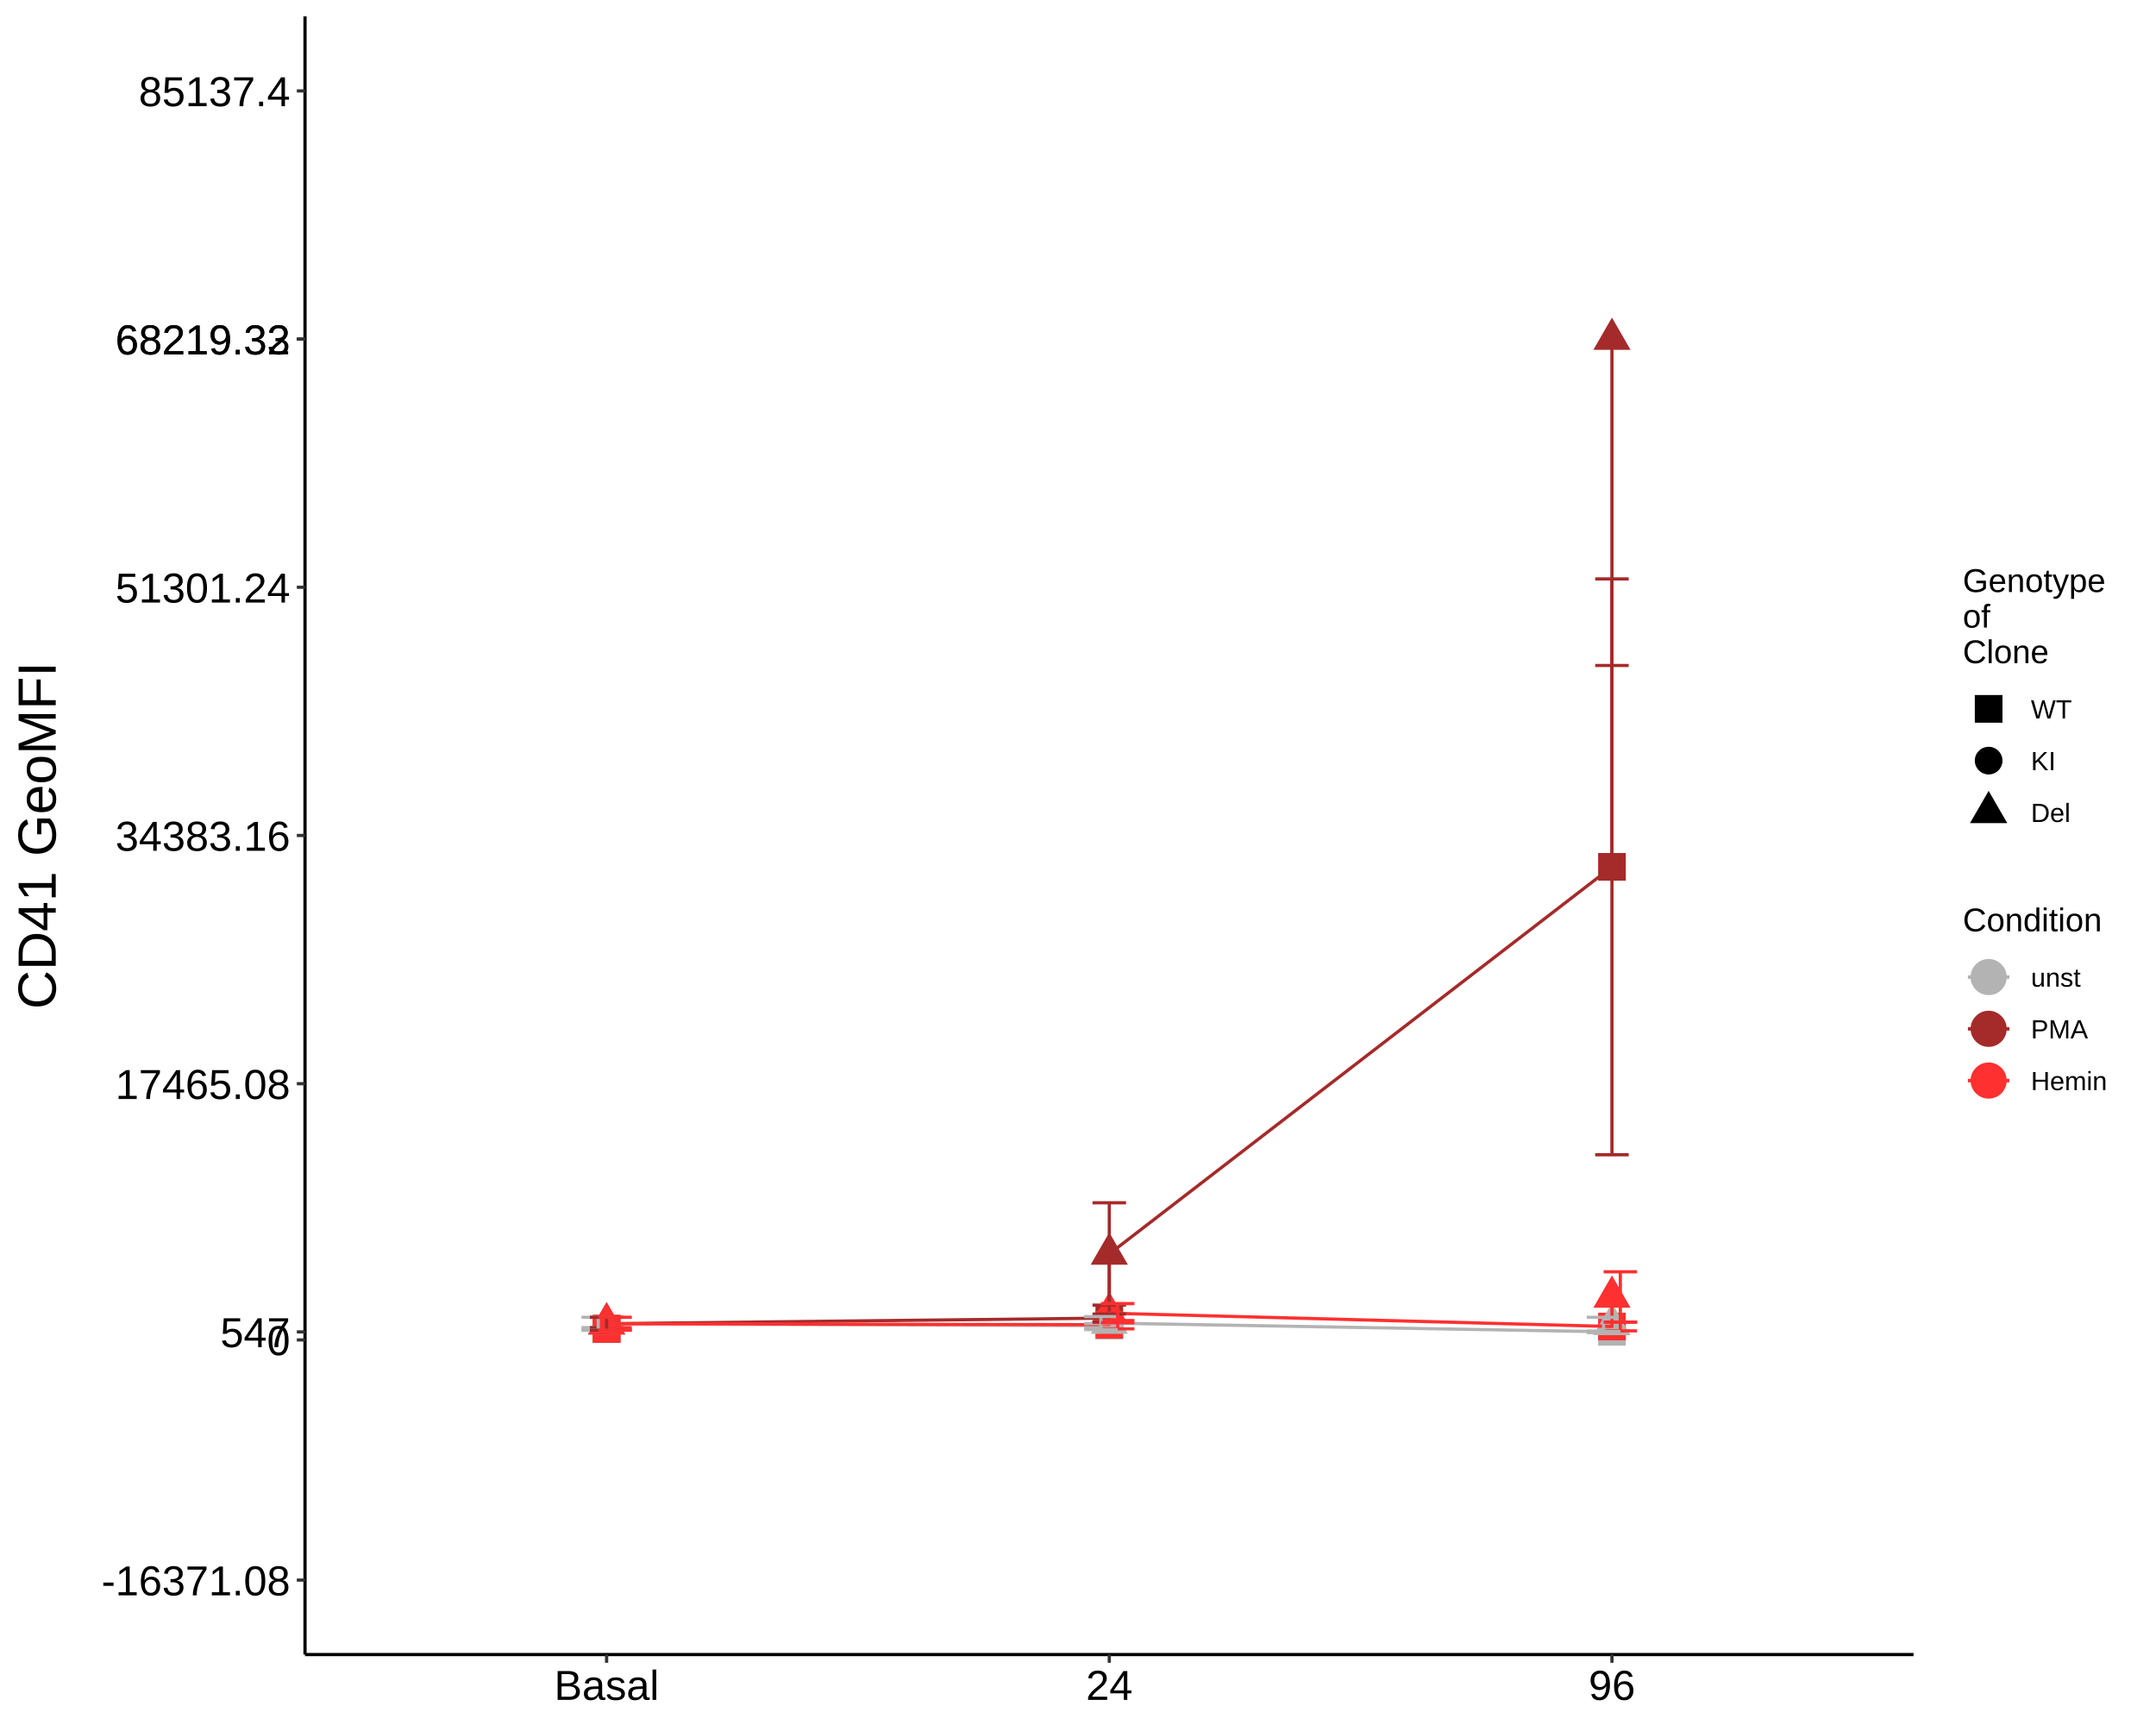
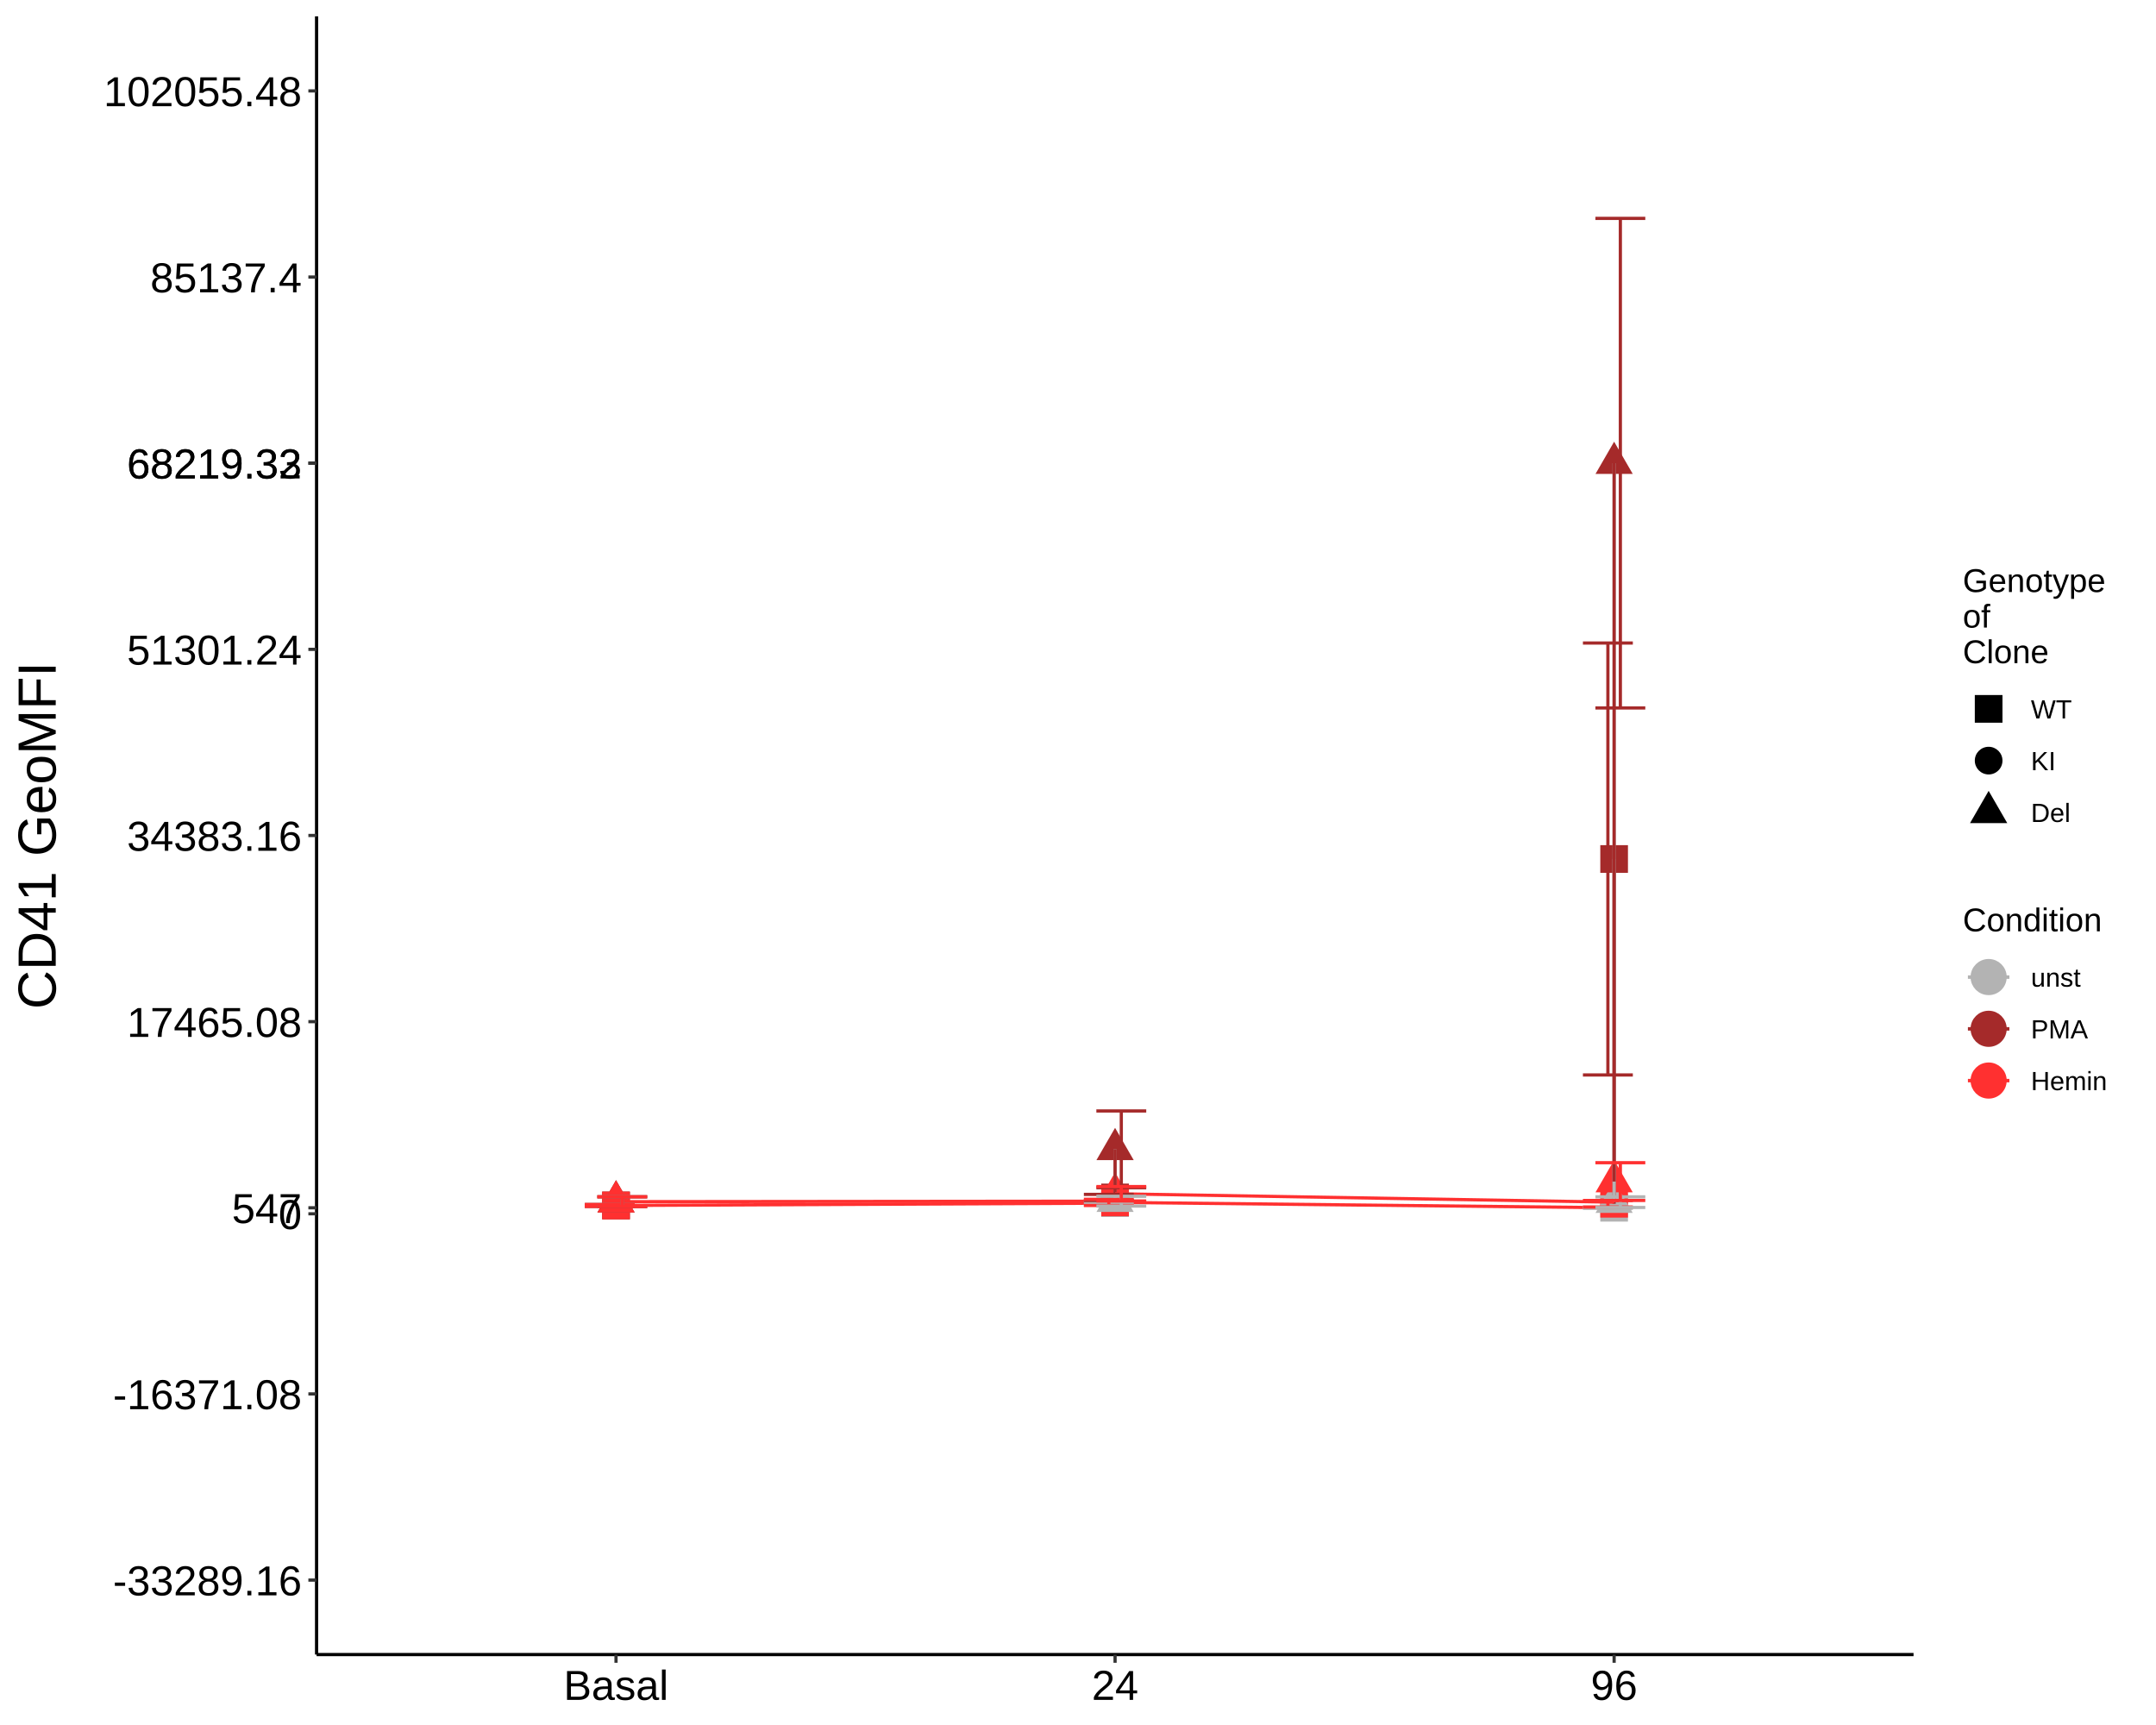
<svg xmlns="http://www.w3.org/2000/svg" class="svglite" width="720.00pt" height="576.00pt" viewBox="0 0 720.00 576.00">
  <defs>
    <style type="text/css">
    .svglite line, .svglite polyline, .svglite polygon, .svglite path, .svglite rect, .svglite circle {
      fill: none;
      stroke: #000000;
      stroke-linecap: round;
      stroke-linejoin: round;
      stroke-miterlimit: 10.00;
    }
  </style>
  </defs>
  <rect width="100%" height="100%" style="stroke: none; fill: #FFFFFF;" />
  <defs>
    <clipPath id="cpMC4wMHw3MjAuMDB8MC4wMHw1NzYuMDA=">
      <rect x="0.00" y="0.00" width="720.00" height="576.00" />
    </clipPath>
  </defs>
  <g clip-path="url(#cpMC4wMHw3MjAuMDB8MC4wMHw1NzYuMDA=)">
-     <rect x="0" y="0.00" width="720.00" height="576.00" style="stroke-width: 1.07; stroke: #FFFFFF; fill: #FFFFFF;" />
+     <rect x="0.00" y="0.00" width="720.00" height="576.00" style="stroke-width: 1.07; stroke: #FFFFFF; fill: #FFFFFF;" />
  </g>
  <defs>
-     <clipPath id="cpMTAxLjg2fDYzOS4wM3w1LjQ4fDU1Mi40OA==">
-       <rect x="101.86" y="5.48" width="537.17" height="547.00" />
+     <clipPath id="cpMTA1LjcyfDYzOS4wM3w1LjQ4fDU1Mi40OA==">
+       <rect x="105.72" y="5.48" width="533.31" height="547.00" />
    </clipPath>
  </defs>
-   <g clip-path="url(#cpMTAxLjg2fDYzOS4wM3w1LjQ4fDU1Mi40OA==)">
-     <rect x="101.86" y="5.48" width="537.17" height="547.00" style="stroke-width: 1.07; stroke: none; fill: #FFFFFF;" />
-     <polygon points="197.96,448.32 207.20,448.32 207.20,439.08 197.96,439.08 " style="stroke-width: 2.83; stroke: none; fill: #B3B3B3;" />
-     <polygon points="365.83,447.28 375.07,447.28 375.07,438.05 365.83,438.05 " style="stroke-width: 2.83; stroke: none; fill: #B3B3B3;" />
-     <polygon points="533.70,449.35 542.93,449.35 542.93,440.11 533.70,440.11 " style="stroke-width: 2.83; stroke: none; fill: #B3B3B3;" />
-     <polygon points="197.96,448.32 207.20,448.32 207.20,439.08 197.96,439.08 " style="stroke-width: 2.83; stroke: none; fill: #A52A2A;" />
-     <polygon points="365.83,444.74 375.07,444.74 375.07,435.50 365.83,435.50 " style="stroke-width: 2.83; stroke: none; fill: #A52A2A;" />
-     <polygon points="533.70,294.07 542.93,294.07 542.93,284.83 533.70,284.83 " style="stroke-width: 2.83; stroke: none; fill: #A52A2A;" />
-     <polygon points="197.96,448.32 207.20,448.32 207.20,439.08 197.96,439.08 " style="stroke-width: 2.83; stroke: none; fill: #FF3030;" />
-     <polygon points="365.83,446.96 375.07,446.96 375.07,437.72 365.83,437.72 " style="stroke-width: 2.83; stroke: none; fill: #FF3030;" />
-     <polygon points="533.70,447.55 542.93,447.55 542.93,438.32 533.70,438.32 " style="stroke-width: 2.83; stroke: none; fill: #FF3030;" />
-     <polygon points="202.58,434.83 208.80,445.60 196.36,445.60 " style="stroke-width: 2.83; stroke: none; fill: #B3B3B3;" />
-     <polygon points="370.45,434.61 376.67,445.39 364.23,445.39 " style="stroke-width: 2.83; stroke: none; fill: #B3B3B3;" />
-     <polygon points="538.31,435.05 544.53,445.82 532.10,445.82 " style="stroke-width: 2.83; stroke: none; fill: #B3B3B3;" />
-     <polygon points="202.58,434.83 208.80,445.60 196.36,445.60 " style="stroke-width: 2.83; stroke: none; fill: #A52A2A;" />
-     <polygon points="370.45,411.53 376.67,422.30 364.23,422.30 " style="stroke-width: 2.83; stroke: none; fill: #A52A2A;" />
-     <polygon points="538.31,106.04 544.53,116.82 532.10,116.82 " style="stroke-width: 2.83; stroke: none; fill: #A52A2A;" />
-     <polygon points="202.58,434.83 208.80,445.60 196.36,445.60 " style="stroke-width: 2.83; stroke: none; fill: #FF3030;" />
-     <polygon points="370.45,431.31 376.67,442.08 364.23,442.08 " style="stroke-width: 2.83; stroke: none; fill: #FF3030;" />
-     <polygon points="538.31,425.88 544.53,436.66 532.10,436.66 " style="stroke-width: 2.83; stroke: none; fill: #FF3030;" />
-     <polyline points="202.58,443.70 202.58,442.01 370.45,442.66 370.45,441.80 538.31,444.73 538.31,442.23 " style="stroke-width: 1.07; stroke: #B3B3B3; stroke-linecap: butt;" />
-     <polyline points="202.58,443.70 202.58,442.01 370.45,440.12 370.45,418.71 538.31,289.45 538.31,113.22 " style="stroke-width: 1.07; stroke: #A52A2A; stroke-linecap: butt;" />
-     <polyline points="202.58,443.70 202.58,442.01 370.45,442.34 370.45,438.49 538.31,442.94 538.31,433.07 " style="stroke-width: 1.07; stroke: #FF3030; stroke-linecap: butt;" />
-     <polyline points="194.19,443.30 205.38,443.30 " style="stroke-width: 1.07; stroke: #B3B3B3; stroke-linecap: butt;" />
-     <polyline points="199.78,443.30 199.78,444.10 " style="stroke-width: 1.07; stroke: #B3B3B3; stroke-linecap: butt;" />
-     <polyline points="194.19,444.10 205.38,444.10 " style="stroke-width: 1.07; stroke: #B3B3B3; stroke-linecap: butt;" />
-     <polyline points="362.05,441.95 373.25,441.95 " style="stroke-width: 1.07; stroke: #B3B3B3; stroke-linecap: butt;" />
-     <polyline points="367.65,441.95 367.65,443.38 " style="stroke-width: 1.07; stroke: #B3B3B3; stroke-linecap: butt;" />
-     <polyline points="362.05,443.38 373.25,443.38 " style="stroke-width: 1.07; stroke: #B3B3B3; stroke-linecap: butt;" />
-     <polyline points="529.92,444.48 541.11,444.48 " style="stroke-width: 1.07; stroke: #B3B3B3; stroke-linecap: butt;" />
-     <polyline points="535.52,444.48 535.52,444.99 " style="stroke-width: 1.07; stroke: #B3B3B3; stroke-linecap: butt;" />
-     <polyline points="529.92,444.99 541.11,444.99 " style="stroke-width: 1.07; stroke: #B3B3B3; stroke-linecap: butt;" />
-     <polyline points="196.99,443.30 208.18,443.30 " style="stroke-width: 1.07; stroke: #A52A2A; stroke-linecap: butt;" />
-     <polyline points="202.58,443.30 202.58,444.10 " style="stroke-width: 1.07; stroke: #A52A2A; stroke-linecap: butt;" />
-     <polyline points="196.99,444.10 208.18,444.10 " style="stroke-width: 1.07; stroke: #A52A2A; stroke-linecap: butt;" />
-     <polyline points="364.85,438.77 376.04,438.77 " style="stroke-width: 1.07; stroke: #A52A2A; stroke-linecap: butt;" />
-     <polyline points="370.45,438.77 370.45,441.48 " style="stroke-width: 1.07; stroke: #A52A2A; stroke-linecap: butt;" />
-     <polyline points="364.85,441.48 376.04,441.48 " style="stroke-width: 1.07; stroke: #A52A2A; stroke-linecap: butt;" />
-     <polyline points="532.72,193.30 543.91,193.30 " style="stroke-width: 1.07; stroke: #A52A2A; stroke-linecap: butt;" />
-     <polyline points="538.31,193.30 538.31,385.60 " style="stroke-width: 1.07; stroke: #A52A2A; stroke-linecap: butt;" />
-     <polyline points="532.72,385.60 543.91,385.60 " style="stroke-width: 1.07; stroke: #A52A2A; stroke-linecap: butt;" />
-     <polyline points="199.78,443.30 210.98,443.30 " style="stroke-width: 1.07; stroke: #FF3030; stroke-linecap: butt;" />
-     <polyline points="205.38,443.30 205.38,444.10 " style="stroke-width: 1.07; stroke: #FF3030; stroke-linecap: butt;" />
-     <polyline points="199.78,444.10 210.98,444.10 " style="stroke-width: 1.07; stroke: #FF3030; stroke-linecap: butt;" />
-     <polyline points="367.65,440.95 378.84,440.95 " style="stroke-width: 1.07; stroke: #FF3030; stroke-linecap: butt;" />
-     <polyline points="373.25,440.95 373.25,443.72 " style="stroke-width: 1.07; stroke: #FF3030; stroke-linecap: butt;" />
-     <polyline points="367.65,443.72 378.84,443.72 " style="stroke-width: 1.07; stroke: #FF3030; stroke-linecap: butt;" />
-     <polyline points="535.52,441.48 546.71,441.48 " style="stroke-width: 1.07; stroke: #FF3030; stroke-linecap: butt;" />
-     <polyline points="541.11,441.48 541.11,444.39 " style="stroke-width: 1.07; stroke: #FF3030; stroke-linecap: butt;" />
-     <polyline points="535.52,444.39 546.71,444.39 " style="stroke-width: 1.07; stroke: #FF3030; stroke-linecap: butt;" />
-     <polyline points="194.19,439.85 205.38,439.85 " style="stroke-width: 1.07; stroke: #B3B3B3; stroke-linecap: butt;" />
-     <polyline points="199.78,439.85 199.78,444.18 " style="stroke-width: 1.07; stroke: #B3B3B3; stroke-linecap: butt;" />
-     <polyline points="194.19,444.18 205.38,444.18 " style="stroke-width: 1.07; stroke: #B3B3B3; stroke-linecap: butt;" />
-     <polyline points="362.05,439.63 373.25,439.63 " style="stroke-width: 1.07; stroke: #B3B3B3; stroke-linecap: butt;" />
-     <polyline points="367.65,439.63 367.65,443.97 " style="stroke-width: 1.07; stroke: #B3B3B3; stroke-linecap: butt;" />
-     <polyline points="362.05,443.97 373.25,443.97 " style="stroke-width: 1.07; stroke: #B3B3B3; stroke-linecap: butt;" />
-     <polyline points="529.92,439.86 541.11,439.86 " style="stroke-width: 1.07; stroke: #B3B3B3; stroke-linecap: butt;" />
-     <polyline points="535.52,439.86 535.52,444.60 " style="stroke-width: 1.07; stroke: #B3B3B3; stroke-linecap: butt;" />
-     <polyline points="529.92,444.60 541.11,444.60 " style="stroke-width: 1.07; stroke: #B3B3B3; stroke-linecap: butt;" />
-     <polyline points="196.99,439.85 208.18,439.85 " style="stroke-width: 1.07; stroke: #A52A2A; stroke-linecap: butt;" />
-     <polyline points="202.58,439.85 202.58,444.18 " style="stroke-width: 1.07; stroke: #A52A2A; stroke-linecap: butt;" />
-     <polyline points="196.99,444.18 208.18,444.18 " style="stroke-width: 1.07; stroke: #A52A2A; stroke-linecap: butt;" />
-     <polyline points="364.85,401.62 376.04,401.62 " style="stroke-width: 1.07; stroke: #A52A2A; stroke-linecap: butt;" />
-     <polyline points="370.45,401.62 370.45,435.80 " style="stroke-width: 1.07; stroke: #A52A2A; stroke-linecap: butt;" />
-     <polyline points="364.85,435.80 376.04,435.80 " style="stroke-width: 1.07; stroke: #A52A2A; stroke-linecap: butt;" />
-     <polyline points="532.72,222.21 543.91,222.21 " style="stroke-width: 1.07; stroke: #A52A2A; stroke-linecap: butt;" />
-     <polyline points="199.78,439.85 210.98,439.85 " style="stroke-width: 1.07; stroke: #FF3030; stroke-linecap: butt;" />
-     <polyline points="205.38,439.85 205.38,444.18 " style="stroke-width: 1.07; stroke: #FF3030; stroke-linecap: butt;" />
-     <polyline points="199.78,444.18 210.98,444.18 " style="stroke-width: 1.07; stroke: #FF3030; stroke-linecap: butt;" />
-     <polyline points="367.65,435.28 378.84,435.28 " style="stroke-width: 1.07; stroke: #FF3030; stroke-linecap: butt;" />
-     <polyline points="373.25,435.28 373.25,441.70 " style="stroke-width: 1.07; stroke: #FF3030; stroke-linecap: butt;" />
-     <polyline points="367.65,441.70 378.84,441.70 " style="stroke-width: 1.07; stroke: #FF3030; stroke-linecap: butt;" />
-     <polyline points="535.52,424.66 546.71,424.66 " style="stroke-width: 1.07; stroke: #FF3030; stroke-linecap: butt;" />
-     <polyline points="541.11,424.66 541.11,441.47 " style="stroke-width: 1.07; stroke: #FF3030; stroke-linecap: butt;" />
-     <polyline points="535.52,441.47 546.71,441.47 " style="stroke-width: 1.07; stroke: #FF3030; stroke-linecap: butt;" />
+   <g clip-path="url(#cpMTA1LjcyfDYzOS4wM3w1LjQ4fDU1Mi40OA==)">
+     <rect x="105.72" y="5.48" width="533.31" height="547.00" style="stroke-width: 1.07; stroke: none; fill: #FFFFFF;" />
+     <polygon points="201.10,407.14 210.34,407.14 210.34,397.90 201.10,397.90 " style="stroke-width: 2.83; stroke: none; fill: #B3B3B3;" />
+     <polygon points="367.76,406.36 377.00,406.36 377.00,397.12 367.76,397.12 " style="stroke-width: 2.83; stroke: none; fill: #B3B3B3;" />
+     <polygon points="534.42,407.91 543.66,407.91 543.66,398.68 534.42,398.68 " style="stroke-width: 2.83; stroke: none; fill: #B3B3B3;" />
+     <polygon points="201.10,407.14 210.34,407.14 210.34,397.90 201.10,397.90 " style="stroke-width: 2.83; stroke: none; fill: #A52A2A;" />
+     <polygon points="367.76,404.46 377.00,404.46 377.00,395.22 367.76,395.22 " style="stroke-width: 2.83; stroke: none; fill: #A52A2A;" />
+     <polygon points="534.42,291.45 543.66,291.45 543.66,282.21 534.42,282.21 " style="stroke-width: 2.83; stroke: none; fill: #A52A2A;" />
+     <polygon points="201.10,407.14 210.34,407.14 210.34,397.90 201.10,397.90 " style="stroke-width: 2.83; stroke: none; fill: #FF3030;" />
+     <polygon points="367.76,406.12 377.00,406.12 377.00,396.88 367.76,396.88 " style="stroke-width: 2.83; stroke: none; fill: #FF3030;" />
+     <polygon points="534.42,406.57 543.66,406.57 543.66,397.33 534.42,397.33 " style="stroke-width: 2.83; stroke: none; fill: #FF3030;" />
+     <polygon points="205.72,394.07 211.94,404.85 199.50,404.85 " style="stroke-width: 2.83; stroke: none; fill: #B3B3B3;" />
+     <polygon points="372.38,393.91 378.60,404.68 366.16,404.68 " style="stroke-width: 2.83; stroke: none; fill: #B3B3B3;" />
+     <polygon points="539.04,394.24 545.26,405.01 532.82,405.01 " style="stroke-width: 2.83; stroke: none; fill: #B3B3B3;" />
+     <polygon points="205.72,394.07 211.94,404.85 199.50,404.85 " style="stroke-width: 2.83; stroke: none; fill: #A52A2A;" />
+     <polygon points="372.38,376.60 378.60,387.37 366.16,387.37 " style="stroke-width: 2.83; stroke: none; fill: #A52A2A;" />
+     <polygon points="539.04,147.48 545.26,158.25 532.82,158.25 " style="stroke-width: 2.83; stroke: none; fill: #A52A2A;" />
+     <polygon points="205.72,394.07 211.94,404.85 199.50,404.85 " style="stroke-width: 2.83; stroke: none; fill: #FF3030;" />
+     <polygon points="372.38,391.43 378.60,402.20 366.16,402.20 " style="stroke-width: 2.83; stroke: none; fill: #FF3030;" />
+     <polygon points="539.04,387.36 545.26,398.14 532.82,398.14 " style="stroke-width: 2.83; stroke: none; fill: #FF3030;" />
+     <line x1="205.72" y1="402.52" x2="205.72" y2="402.52" style="stroke-width: 1.07; stroke: #B3B3B3; stroke-linecap: butt;" />
+     <line x1="205.72" y1="402.52" x2="205.72" y2="402.52" style="stroke-width: 1.07; stroke: #A52A2A; stroke-linecap: butt;" />
+     <line x1="205.72" y1="402.52" x2="372.38" y2="401.74" style="stroke-width: 1.07; stroke: #FF3030; stroke-linecap: butt;" />
+     <line x1="372.38" y1="401.74" x2="372.38" y2="399.84" style="stroke-width: 1.07; stroke: #B3B3B3; stroke-linecap: butt;" />
+     <line x1="372.38" y1="399.84" x2="372.38" y2="401.50" style="stroke-width: 1.07; stroke: #A52A2A; stroke-linecap: butt;" />
+     <line x1="372.38" y1="401.50" x2="539.04" y2="403.29" style="stroke-width: 1.07; stroke: #FF3030; stroke-linecap: butt;" />
+     <line x1="539.04" y1="403.29" x2="539.04" y2="286.83" style="stroke-width: 1.07; stroke: #B3B3B3; stroke-linecap: butt;" />
+     <line x1="539.04" y1="286.83" x2="539.04" y2="401.95" style="stroke-width: 1.07; stroke: #A52A2A; stroke-linecap: butt;" />
+     <line x1="205.72" y1="401.26" x2="205.72" y2="401.26" style="stroke-width: 1.07; stroke: #B3B3B3; stroke-linecap: butt;" />
+     <line x1="205.72" y1="401.26" x2="205.72" y2="401.26" style="stroke-width: 1.07; stroke: #A52A2A; stroke-linecap: butt;" />
+     <line x1="205.72" y1="401.26" x2="372.38" y2="401.09" style="stroke-width: 1.07; stroke: #FF3030; stroke-linecap: butt;" />
+     <line x1="372.38" y1="401.09" x2="372.38" y2="383.78" style="stroke-width: 1.07; stroke: #B3B3B3; stroke-linecap: butt;" />
+     <line x1="372.38" y1="383.78" x2="372.38" y2="398.61" style="stroke-width: 1.07; stroke: #A52A2A; stroke-linecap: butt;" />
+     <line x1="372.38" y1="398.61" x2="539.04" y2="401.42" style="stroke-width: 1.07; stroke: #FF3030; stroke-linecap: butt;" />
+     <line x1="539.04" y1="401.42" x2="539.04" y2="154.66" style="stroke-width: 1.07; stroke: #B3B3B3; stroke-linecap: butt;" />
+     <line x1="539.04" y1="154.66" x2="539.04" y2="394.54" style="stroke-width: 1.07; stroke: #A52A2A; stroke-linecap: butt;" />
+     <polyline points="195.30,402.22 211.97,402.22 " style="stroke-width: 1.07; stroke: #B3B3B3; stroke-linecap: butt;" />
+     <polyline points="203.63,402.22 203.63,402.82 " style="stroke-width: 1.07; stroke: #B3B3B3; stroke-linecap: butt;" />
+     <polyline points="195.30,402.82 211.97,402.82 " style="stroke-width: 1.07; stroke: #B3B3B3; stroke-linecap: butt;" />
+     <polyline points="361.96,401.21 378.63,401.21 " style="stroke-width: 1.07; stroke: #B3B3B3; stroke-linecap: butt;" />
+     <polyline points="370.29,401.21 370.29,402.28 " style="stroke-width: 1.07; stroke: #B3B3B3; stroke-linecap: butt;" />
+     <polyline points="361.96,402.28 378.63,402.28 " style="stroke-width: 1.07; stroke: #B3B3B3; stroke-linecap: butt;" />
+     <polyline points="528.62,403.10 545.29,403.10 " style="stroke-width: 1.07; stroke: #B3B3B3; stroke-linecap: butt;" />
+     <polyline points="536.96,403.10 536.96,403.48 " style="stroke-width: 1.07; stroke: #B3B3B3; stroke-linecap: butt;" />
+     <polyline points="528.62,403.48 545.29,403.48 " style="stroke-width: 1.07; stroke: #B3B3B3; stroke-linecap: butt;" />
+     <polyline points="195.30,402.22 211.97,402.22 " style="stroke-width: 1.07; stroke: #A52A2A; stroke-linecap: butt;" />
+     <polyline points="203.63,402.22 203.63,402.82 " style="stroke-width: 1.07; stroke: #A52A2A; stroke-linecap: butt;" />
+     <polyline points="195.30,402.82 211.97,402.82 " style="stroke-width: 1.07; stroke: #A52A2A; stroke-linecap: butt;" />
+     <polyline points="361.96,398.82 378.63,398.82 " style="stroke-width: 1.07; stroke: #A52A2A; stroke-linecap: butt;" />
+     <polyline points="370.29,398.82 370.29,400.86 " style="stroke-width: 1.07; stroke: #A52A2A; stroke-linecap: butt;" />
+     <polyline points="361.96,400.86 378.63,400.86 " style="stroke-width: 1.07; stroke: #A52A2A; stroke-linecap: butt;" />
+     <polyline points="528.62,214.72 545.29,214.72 " style="stroke-width: 1.07; stroke: #A52A2A; stroke-linecap: butt;" />
+     <polyline points="536.96,214.72 536.96,358.94 " style="stroke-width: 1.07; stroke: #A52A2A; stroke-linecap: butt;" />
+     <polyline points="528.62,358.94 545.29,358.94 " style="stroke-width: 1.07; stroke: #A52A2A; stroke-linecap: butt;" />
+     <polyline points="195.30,402.22 211.97,402.22 " style="stroke-width: 1.07; stroke: #FF3030; stroke-linecap: butt;" />
+     <polyline points="203.63,402.22 203.63,402.82 " style="stroke-width: 1.07; stroke: #FF3030; stroke-linecap: butt;" />
+     <polyline points="195.30,402.82 211.97,402.82 " style="stroke-width: 1.07; stroke: #FF3030; stroke-linecap: butt;" />
+     <polyline points="361.96,400.46 378.63,400.46 " style="stroke-width: 1.07; stroke: #FF3030; stroke-linecap: butt;" />
+     <polyline points="370.29,400.46 370.29,402.54 " style="stroke-width: 1.07; stroke: #FF3030; stroke-linecap: butt;" />
+     <polyline points="361.96,402.54 378.63,402.54 " style="stroke-width: 1.07; stroke: #FF3030; stroke-linecap: butt;" />
+     <polyline points="528.62,400.86 545.29,400.86 " style="stroke-width: 1.07; stroke: #FF3030; stroke-linecap: butt;" />
+     <polyline points="536.96,400.86 536.96,403.04 " style="stroke-width: 1.07; stroke: #FF3030; stroke-linecap: butt;" />
+     <polyline points="528.62,403.04 545.29,403.04 " style="stroke-width: 1.07; stroke: #FF3030; stroke-linecap: butt;" />
+     <polyline points="199.47,399.63 216.13,399.63 " style="stroke-width: 1.07; stroke: #B3B3B3; stroke-linecap: butt;" />
+     <polyline points="207.80,399.63 207.80,402.88 " style="stroke-width: 1.07; stroke: #B3B3B3; stroke-linecap: butt;" />
+     <polyline points="199.47,402.88 216.13,402.88 " style="stroke-width: 1.07; stroke: #B3B3B3; stroke-linecap: butt;" />
+     <polyline points="366.13,399.46 382.79,399.46 " style="stroke-width: 1.07; stroke: #B3B3B3; stroke-linecap: butt;" />
+     <polyline points="374.46,399.46 374.46,402.72 " style="stroke-width: 1.07; stroke: #B3B3B3; stroke-linecap: butt;" />
+     <polyline points="366.13,402.72 382.79,402.72 " style="stroke-width: 1.07; stroke: #B3B3B3; stroke-linecap: butt;" />
+     <polyline points="532.79,399.64 549.45,399.64 " style="stroke-width: 1.07; stroke: #B3B3B3; stroke-linecap: butt;" />
+     <polyline points="541.12,399.64 541.12,403.19 " style="stroke-width: 1.07; stroke: #B3B3B3; stroke-linecap: butt;" />
+     <polyline points="532.79,403.19 549.45,403.19 " style="stroke-width: 1.07; stroke: #B3B3B3; stroke-linecap: butt;" />
+     <polyline points="199.47,399.63 216.13,399.63 " style="stroke-width: 1.07; stroke: #A52A2A; stroke-linecap: butt;" />
+     <polyline points="207.80,399.63 207.80,402.88 " style="stroke-width: 1.07; stroke: #A52A2A; stroke-linecap: butt;" />
+     <polyline points="199.47,402.88 216.13,402.88 " style="stroke-width: 1.07; stroke: #A52A2A; stroke-linecap: butt;" />
+     <polyline points="366.13,370.96 382.79,370.96 " style="stroke-width: 1.07; stroke: #A52A2A; stroke-linecap: butt;" />
+     <polyline points="374.46,370.96 374.46,396.60 " style="stroke-width: 1.07; stroke: #A52A2A; stroke-linecap: butt;" />
+     <polyline points="366.13,396.60 382.79,396.60 " style="stroke-width: 1.07; stroke: #A52A2A; stroke-linecap: butt;" />
+     <polyline points="532.79,72.92 549.45,72.92 " style="stroke-width: 1.07; stroke: #A52A2A; stroke-linecap: butt;" />
+     <polyline points="541.12,72.92 541.12,236.40 " style="stroke-width: 1.07; stroke: #A52A2A; stroke-linecap: butt;" />
+     <polyline points="532.79,236.40 549.45,236.40 " style="stroke-width: 1.07; stroke: #A52A2A; stroke-linecap: butt;" />
+     <polyline points="199.47,399.63 216.13,399.63 " style="stroke-width: 1.07; stroke: #FF3030; stroke-linecap: butt;" />
+     <polyline points="207.80,399.63 207.80,402.88 " style="stroke-width: 1.07; stroke: #FF3030; stroke-linecap: butt;" />
+     <polyline points="199.47,402.88 216.13,402.88 " style="stroke-width: 1.07; stroke: #FF3030; stroke-linecap: butt;" />
+     <polyline points="366.13,396.20 382.79,396.20 " style="stroke-width: 1.07; stroke: #FF3030; stroke-linecap: butt;" />
+     <polyline points="374.46,396.20 374.46,401.02 " style="stroke-width: 1.07; stroke: #FF3030; stroke-linecap: butt;" />
+     <polyline points="366.13,401.02 382.79,401.02 " style="stroke-width: 1.07; stroke: #FF3030; stroke-linecap: butt;" />
+     <polyline points="532.79,388.24 549.45,388.24 " style="stroke-width: 1.07; stroke: #FF3030; stroke-linecap: butt;" />
+     <polyline points="541.12,388.24 541.12,400.85 " style="stroke-width: 1.07; stroke: #FF3030; stroke-linecap: butt;" />
+     <polyline points="532.79,400.85 549.45,400.85 " style="stroke-width: 1.07; stroke: #FF3030; stroke-linecap: butt;" />
  </g>
  <g clip-path="url(#cpMC4wMHw3MjAuMDB8MC4wMHw1NzYuMDA=)">
-     <polyline points="101.86,552.48 101.86,5.48 " style="stroke-width: 1.07; stroke-linecap: butt;" />
-     <text x="96.93" y="532.71" text-anchor="end" style="font-size: 14.00px; font-family: Arimo;" textLength="71.84px" lengthAdjust="spacingAndGlyphs">-16371.08</text>
-     <text x="96.93" y="452.51" text-anchor="end" style="font-size: 14.00px; font-family: Arimo;" textLength="8.91px" lengthAdjust="spacingAndGlyphs">0</text>
-     <text x="96.93" y="449.83" text-anchor="end" style="font-size: 14.00px; font-family: Arimo;" textLength="26.72px" lengthAdjust="spacingAndGlyphs">547</text>
-     <text x="96.93" y="366.96" text-anchor="end" style="font-size: 14.00px; font-family: Arimo;" textLength="66.79px" lengthAdjust="spacingAndGlyphs">17465.08</text>
-     <text x="96.93" y="284.08" text-anchor="end" style="font-size: 14.00px; font-family: Arimo;" textLength="66.79px" lengthAdjust="spacingAndGlyphs">34383.16</text>
-     <text x="96.93" y="201.20" text-anchor="end" style="font-size: 14.00px; font-family: Arimo;" textLength="66.79px" lengthAdjust="spacingAndGlyphs">51301.24</text>
-     <text x="96.93" y="118.33" text-anchor="end" style="font-size: 14.00px; font-family: Arimo;" textLength="66.79px" lengthAdjust="spacingAndGlyphs">68219.32</text>
-     <text x="96.93" y="118.33" text-anchor="end" style="font-size: 14.00px; font-family: Arimo;" textLength="66.79px" lengthAdjust="spacingAndGlyphs">68219.33</text>
-     <text x="96.93" y="35.45" text-anchor="end" style="font-size: 14.00px; font-family: Arimo;" textLength="57.89px" lengthAdjust="spacingAndGlyphs">85137.4</text>
-     <polyline points="99.12,527.61 101.86,527.61 " style="stroke-width: 1.07; stroke: #333333; stroke-linecap: butt;" />
-     <polyline points="99.12,447.41 101.86,447.41 " style="stroke-width: 1.07; stroke: #333333; stroke-linecap: butt;" />
-     <polyline points="99.12,444.73 101.86,444.73 " style="stroke-width: 1.07; stroke: #333333; stroke-linecap: butt;" />
-     <polyline points="99.12,361.86 101.86,361.86 " style="stroke-width: 1.07; stroke: #333333; stroke-linecap: butt;" />
-     <polyline points="99.12,278.98 101.86,278.98 " style="stroke-width: 1.07; stroke: #333333; stroke-linecap: butt;" />
-     <polyline points="99.12,196.10 101.86,196.10 " style="stroke-width: 1.07; stroke: #333333; stroke-linecap: butt;" />
-     <polyline points="99.12,113.22 101.86,113.22 " style="stroke-width: 1.07; stroke: #333333; stroke-linecap: butt;" />
-     <polyline points="99.12,113.22 101.86,113.22 " style="stroke-width: 1.07; stroke: #333333; stroke-linecap: butt;" />
-     <polyline points="99.12,30.35 101.86,30.35 " style="stroke-width: 1.07; stroke: #333333; stroke-linecap: butt;" />
-     <polyline points="101.86,552.48 639.03,552.48 " style="stroke-width: 1.07; stroke-linecap: butt;" />
-     <polyline points="202.58,555.22 202.58,552.48 " style="stroke-width: 1.07; stroke: #333333; stroke-linecap: butt;" />
-     <polyline points="370.45,555.22 370.45,552.48 " style="stroke-width: 1.07; stroke: #333333; stroke-linecap: butt;" />
-     <polyline points="538.31,555.22 538.31,552.48 " style="stroke-width: 1.07; stroke: #333333; stroke-linecap: butt;" />
-     <text x="202.58" y="567.61" text-anchor="middle" style="font-size: 14.00px; font-family: Arimo;" textLength="37.94px" lengthAdjust="spacingAndGlyphs">Basal</text>
-     <text x="370.45" y="567.61" text-anchor="middle" style="font-size: 14.00px; font-family: Arimo;" textLength="17.81px" lengthAdjust="spacingAndGlyphs">24</text>
-     <text x="538.31" y="567.61" text-anchor="middle" style="font-size: 14.00px; font-family: Arimo;" textLength="17.81px" lengthAdjust="spacingAndGlyphs">96</text>
+     <polyline points="105.72,552.48 105.72,5.48 " style="stroke-width: 1.07; stroke-linecap: butt;" />
+     <text x="100.79" y="532.71" text-anchor="end" style="font-size: 14.00px; font-family: Arimo;" textLength="71.84px" lengthAdjust="spacingAndGlyphs">-33289.16</text>
+     <text x="100.79" y="470.55" text-anchor="end" style="font-size: 14.00px; font-family: Arimo;" textLength="71.84px" lengthAdjust="spacingAndGlyphs">-16371.08</text>
+     <text x="100.79" y="410.41" text-anchor="end" style="font-size: 14.00px; font-family: Arimo;" textLength="8.91px" lengthAdjust="spacingAndGlyphs">0</text>
+     <text x="100.79" y="408.40" text-anchor="end" style="font-size: 14.00px; font-family: Arimo;" textLength="26.72px" lengthAdjust="spacingAndGlyphs">547</text>
+     <text x="100.79" y="346.24" text-anchor="end" style="font-size: 14.00px; font-family: Arimo;" textLength="66.79px" lengthAdjust="spacingAndGlyphs">17465.08</text>
+     <text x="100.79" y="284.08" text-anchor="end" style="font-size: 14.00px; font-family: Arimo;" textLength="66.79px" lengthAdjust="spacingAndGlyphs">34383.16</text>
+     <text x="100.79" y="221.92" text-anchor="end" style="font-size: 14.00px; font-family: Arimo;" textLength="66.79px" lengthAdjust="spacingAndGlyphs">51301.24</text>
+     <text x="100.79" y="159.76" text-anchor="end" style="font-size: 14.00px; font-family: Arimo;" textLength="66.79px" lengthAdjust="spacingAndGlyphs">68219.32</text>
+     <text x="100.79" y="159.76" text-anchor="end" style="font-size: 14.00px; font-family: Arimo;" textLength="66.79px" lengthAdjust="spacingAndGlyphs">68219.33</text>
+     <text x="100.79" y="97.61" text-anchor="end" style="font-size: 14.00px; font-family: Arimo;" textLength="57.89px" lengthAdjust="spacingAndGlyphs">85137.4</text>
+     <text x="100.79" y="35.45" text-anchor="end" style="font-size: 14.00px; font-family: Arimo;" textLength="75.70px" lengthAdjust="spacingAndGlyphs">102055.48</text>
+     <polyline points="102.98,527.61 105.72,527.61 " style="stroke-width: 1.07; stroke: #333333; stroke-linecap: butt;" />
+     <polyline points="102.98,465.45 105.72,465.45 " style="stroke-width: 1.07; stroke: #333333; stroke-linecap: butt;" />
+     <polyline points="102.98,405.30 105.72,405.30 " style="stroke-width: 1.07; stroke: #333333; stroke-linecap: butt;" />
+     <polyline points="102.98,403.29 105.72,403.29 " style="stroke-width: 1.07; stroke: #333333; stroke-linecap: butt;" />
+     <polyline points="102.98,341.14 105.72,341.14 " style="stroke-width: 1.07; stroke: #333333; stroke-linecap: butt;" />
+     <polyline points="102.98,278.98 105.72,278.98 " style="stroke-width: 1.07; stroke: #333333; stroke-linecap: butt;" />
+     <polyline points="102.98,216.82 105.72,216.82 " style="stroke-width: 1.07; stroke: #333333; stroke-linecap: butt;" />
+     <polyline points="102.98,154.66 105.72,154.66 " style="stroke-width: 1.07; stroke: #333333; stroke-linecap: butt;" />
+     <polyline points="102.98,154.66 105.72,154.66 " style="stroke-width: 1.07; stroke: #333333; stroke-linecap: butt;" />
+     <polyline points="102.98,92.50 105.72,92.50 " style="stroke-width: 1.07; stroke: #333333; stroke-linecap: butt;" />
+     <polyline points="102.98,30.35 105.72,30.35 " style="stroke-width: 1.07; stroke: #333333; stroke-linecap: butt;" />
+     <polyline points="105.72,552.48 639.03,552.48 " style="stroke-width: 1.07; stroke-linecap: butt;" />
+     <polyline points="205.72,555.22 205.72,552.48 " style="stroke-width: 1.07; stroke: #333333; stroke-linecap: butt;" />
+     <polyline points="372.38,555.22 372.38,552.48 " style="stroke-width: 1.07; stroke: #333333; stroke-linecap: butt;" />
+     <polyline points="539.04,555.22 539.04,552.48 " style="stroke-width: 1.07; stroke: #333333; stroke-linecap: butt;" />
+     <text x="205.72" y="567.61" text-anchor="middle" style="font-size: 14.00px; font-family: Arimo;" textLength="37.94px" lengthAdjust="spacingAndGlyphs">Basal</text>
+     <text x="372.38" y="567.61" text-anchor="middle" style="font-size: 14.00px; font-family: Arimo;" textLength="17.81px" lengthAdjust="spacingAndGlyphs">24</text>
+     <text x="539.04" y="567.61" text-anchor="middle" style="font-size: 14.00px; font-family: Arimo;" textLength="17.81px" lengthAdjust="spacingAndGlyphs">96</text>
    <text transform="translate(18.61,278.98) rotate(-90)" text-anchor="middle" style="font-size: 18.00px; font-family: Arimo;" textLength="122.29px" lengthAdjust="spacingAndGlyphs">CD41 GeoMFI</text>
    <rect x="649.99" y="183.03" width="64.53" height="102.35" style="stroke-width: 1.07; stroke: none; fill: #FFFFFF;" />
    <text x="655.47" y="197.68" style="font-size: 11.00px; font-family: Arimo;" textLength="53.57px" lengthAdjust="spacingAndGlyphs">Genotype</text>
    <text x="655.47" y="209.56" style="font-size: 11.00px; font-family: Arimo;" textLength="10.61px" lengthAdjust="spacingAndGlyphs">of</text>
    <text x="655.47" y="221.44" style="font-size: 11.00px; font-family: Arimo;" textLength="31.21px" lengthAdjust="spacingAndGlyphs">Clone</text>
    <polygon points="659.49,241.32 668.73,241.32 668.73,232.08 659.49,232.08 " style="stroke-width: 2.83; stroke: none; fill: #000000;" />
    <circle cx="664.11" cy="253.98" r="4.62" style="stroke-width: 2.83; stroke: none; fill: #000000;" />
    <polygon points="664.11,264.08 670.33,274.85 657.89,274.85 " style="stroke-width: 2.83; stroke: none; fill: #000000;" />
    <text x="678.23" y="239.91" style="font-size: 8.80px; font-family: Arimo;" textLength="14.07px" lengthAdjust="spacingAndGlyphs">WT</text>
    <text x="678.23" y="257.19" style="font-size: 8.80px; font-family: Arimo;" textLength="8.36px" lengthAdjust="spacingAndGlyphs">KI</text>
    <text x="678.23" y="274.47" style="font-size: 8.80px; font-family: Arimo;" textLength="14.64px" lengthAdjust="spacingAndGlyphs">Del</text>
    <rect x="649.99" y="296.34" width="63.46" height="78.59" style="stroke-width: 1.07; stroke: none; fill: #FFFFFF;" />
    <text x="655.47" y="310.98" style="font-size: 11.00px; font-family: Arimo;" textLength="52.50px" lengthAdjust="spacingAndGlyphs">Condition</text>
    <circle cx="664.11" cy="326.25" r="4.62" style="stroke-width: 2.83; stroke: #B3B3B3; fill: #B3B3B3;" />
    <line x1="657.20" y1="326.25" x2="671.03" y2="326.25" style="stroke-width: 1.07; stroke: #B3B3B3; stroke-linecap: butt;" />
    <line x1="657.20" y1="326.25" x2="671.03" y2="326.25" style="stroke-width: 1.07; stroke: #B3B3B3; stroke-linecap: butt;" />
    <circle cx="664.11" cy="343.53" r="4.62" style="stroke-width: 2.83; stroke: #A52A2A; fill: #A52A2A;" />
    <line x1="657.20" y1="343.53" x2="671.03" y2="343.53" style="stroke-width: 1.07; stroke: #A52A2A; stroke-linecap: butt;" />
    <line x1="657.20" y1="343.53" x2="671.03" y2="343.53" style="stroke-width: 1.07; stroke: #A52A2A; stroke-linecap: butt;" />
    <circle cx="664.11" cy="360.81" r="4.62" style="stroke-width: 2.83; stroke: #FF3030; fill: #FF3030;" />
    <line x1="657.20" y1="360.81" x2="671.03" y2="360.81" style="stroke-width: 1.07; stroke: #FF3030; stroke-linecap: butt;" />
    <line x1="657.20" y1="360.81" x2="671.03" y2="360.81" style="stroke-width: 1.07; stroke: #FF3030; stroke-linecap: butt;" />
    <text x="678.23" y="329.46" style="font-size: 8.80px; font-family: Arimo;" textLength="19.18px" lengthAdjust="spacingAndGlyphs">unst</text>
    <text x="678.23" y="346.74" style="font-size: 8.80px; font-family: Arimo;" textLength="18.91px" lengthAdjust="spacingAndGlyphs">PMA</text>
    <text x="678.23" y="364.02" style="font-size: 8.80px; font-family: Arimo;" textLength="28.62px" lengthAdjust="spacingAndGlyphs">Hemin</text>
  </g>
</svg>
